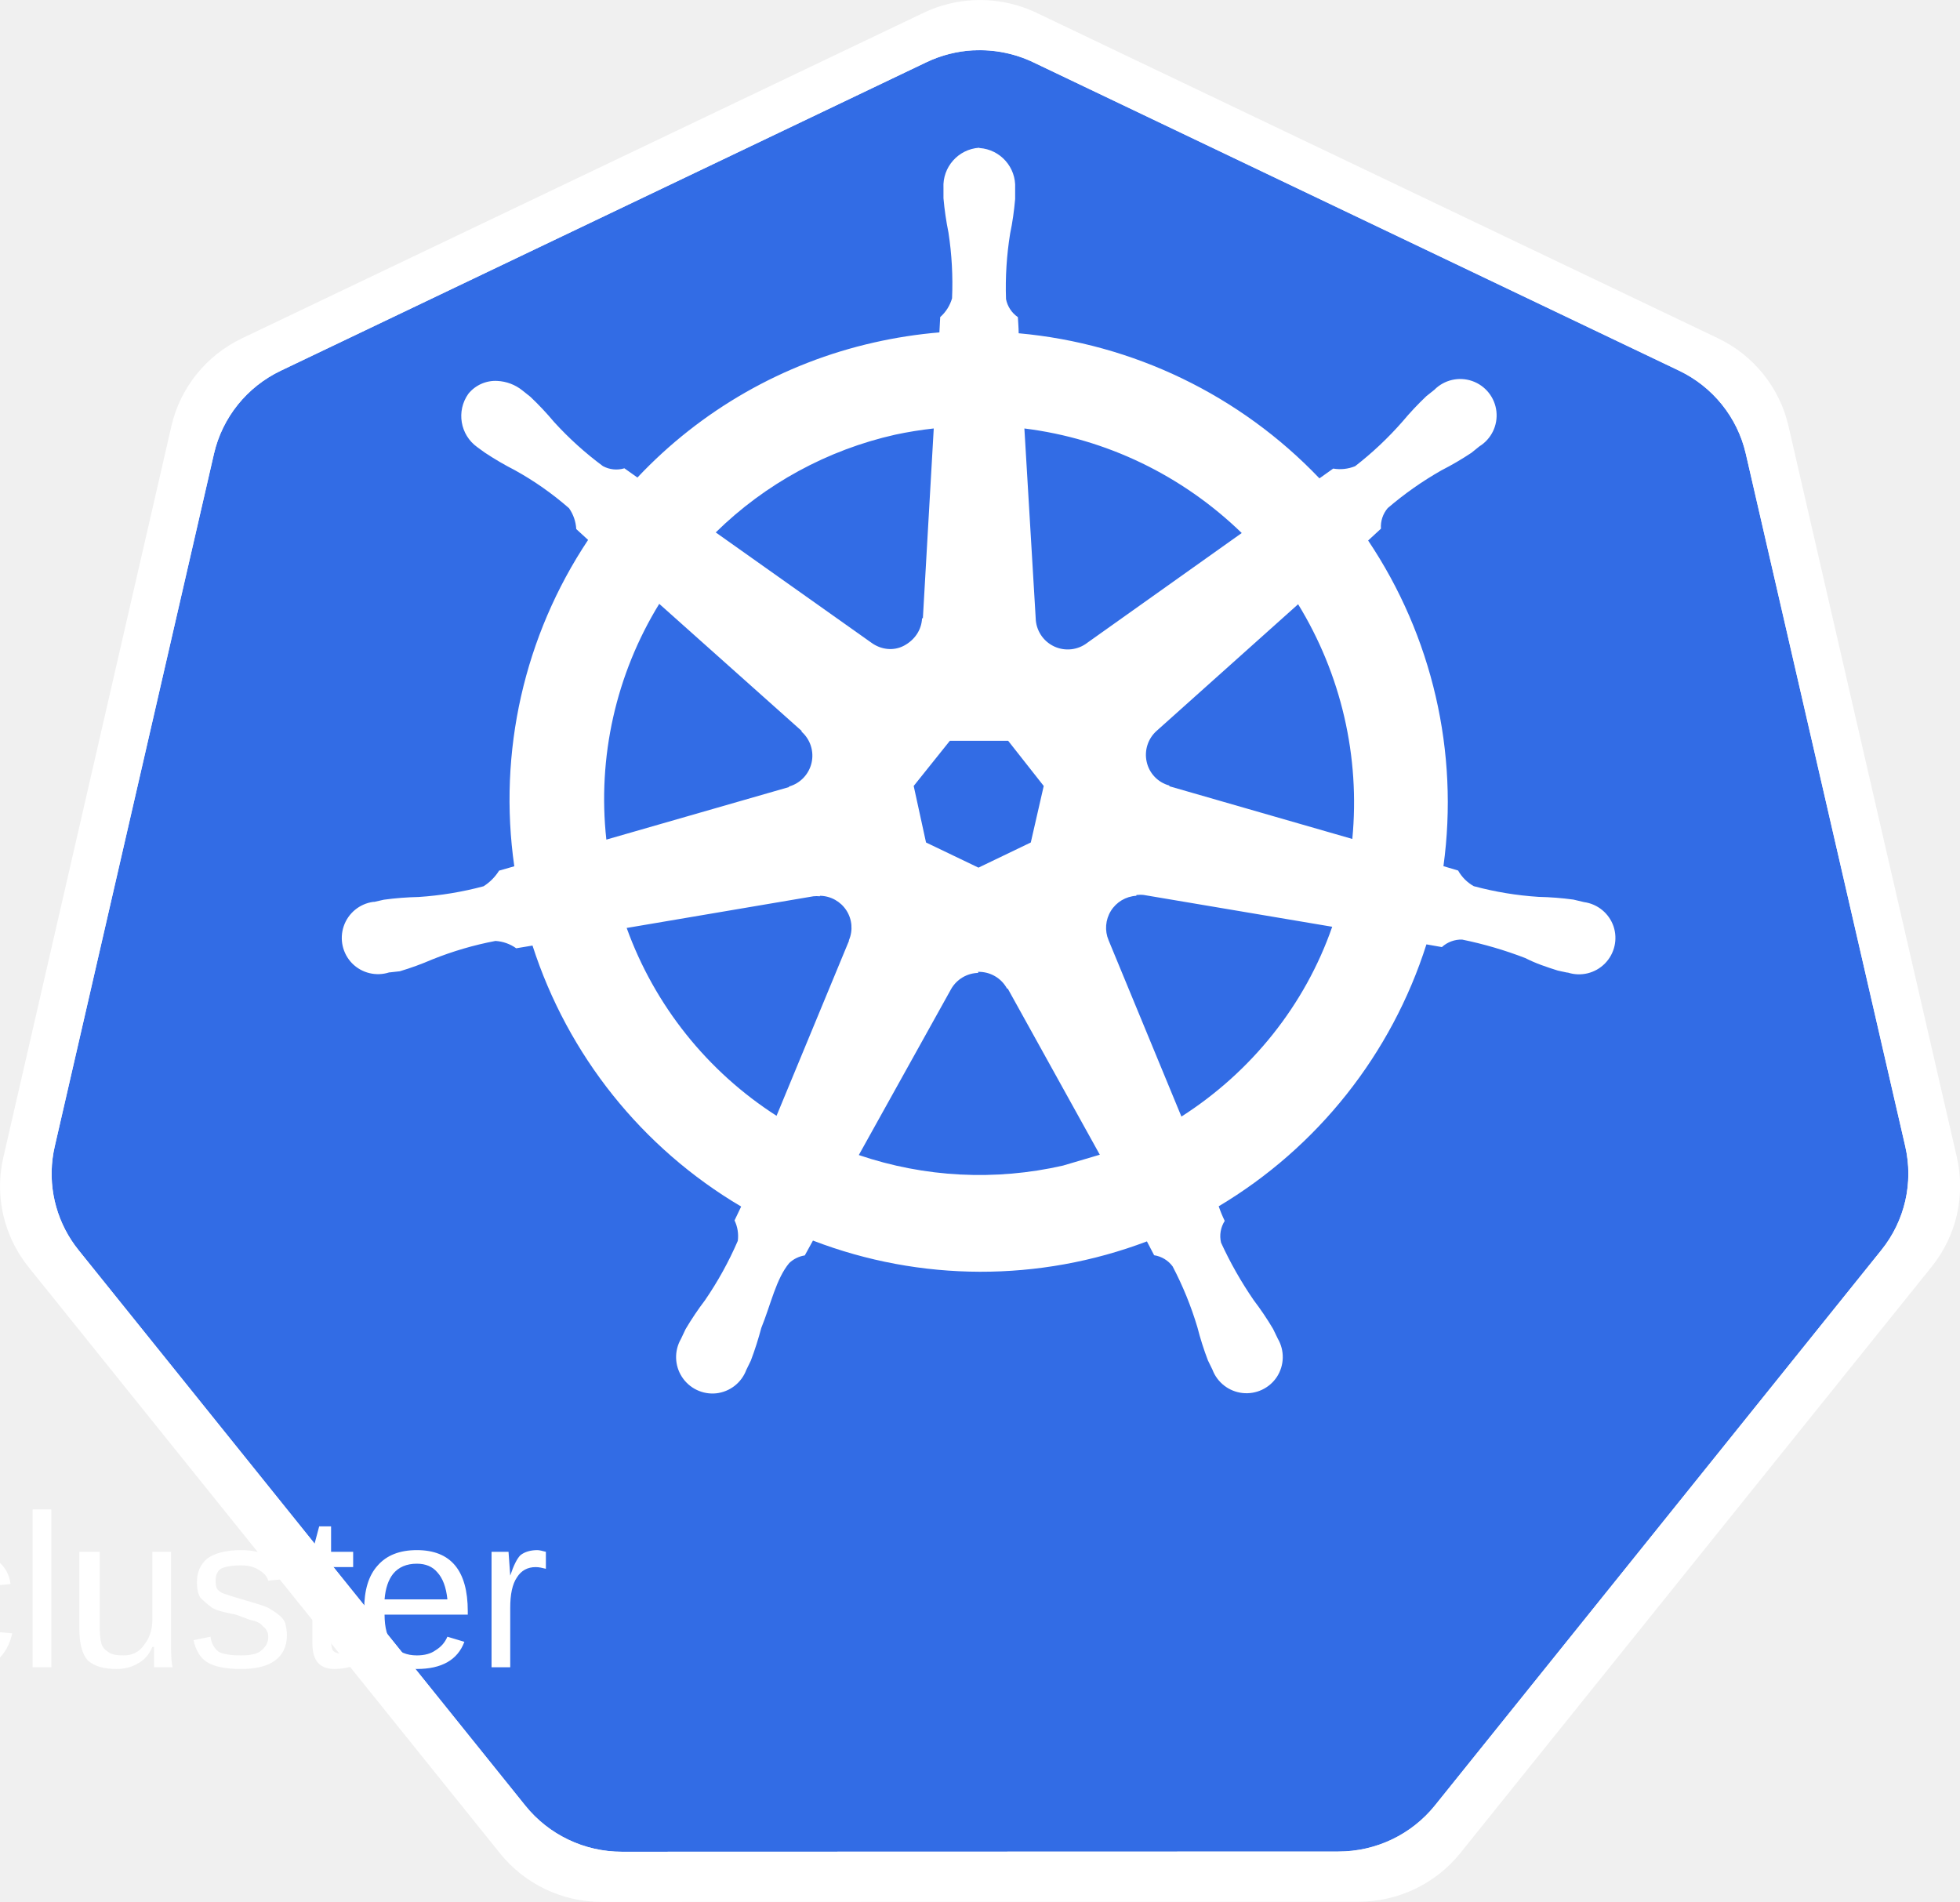
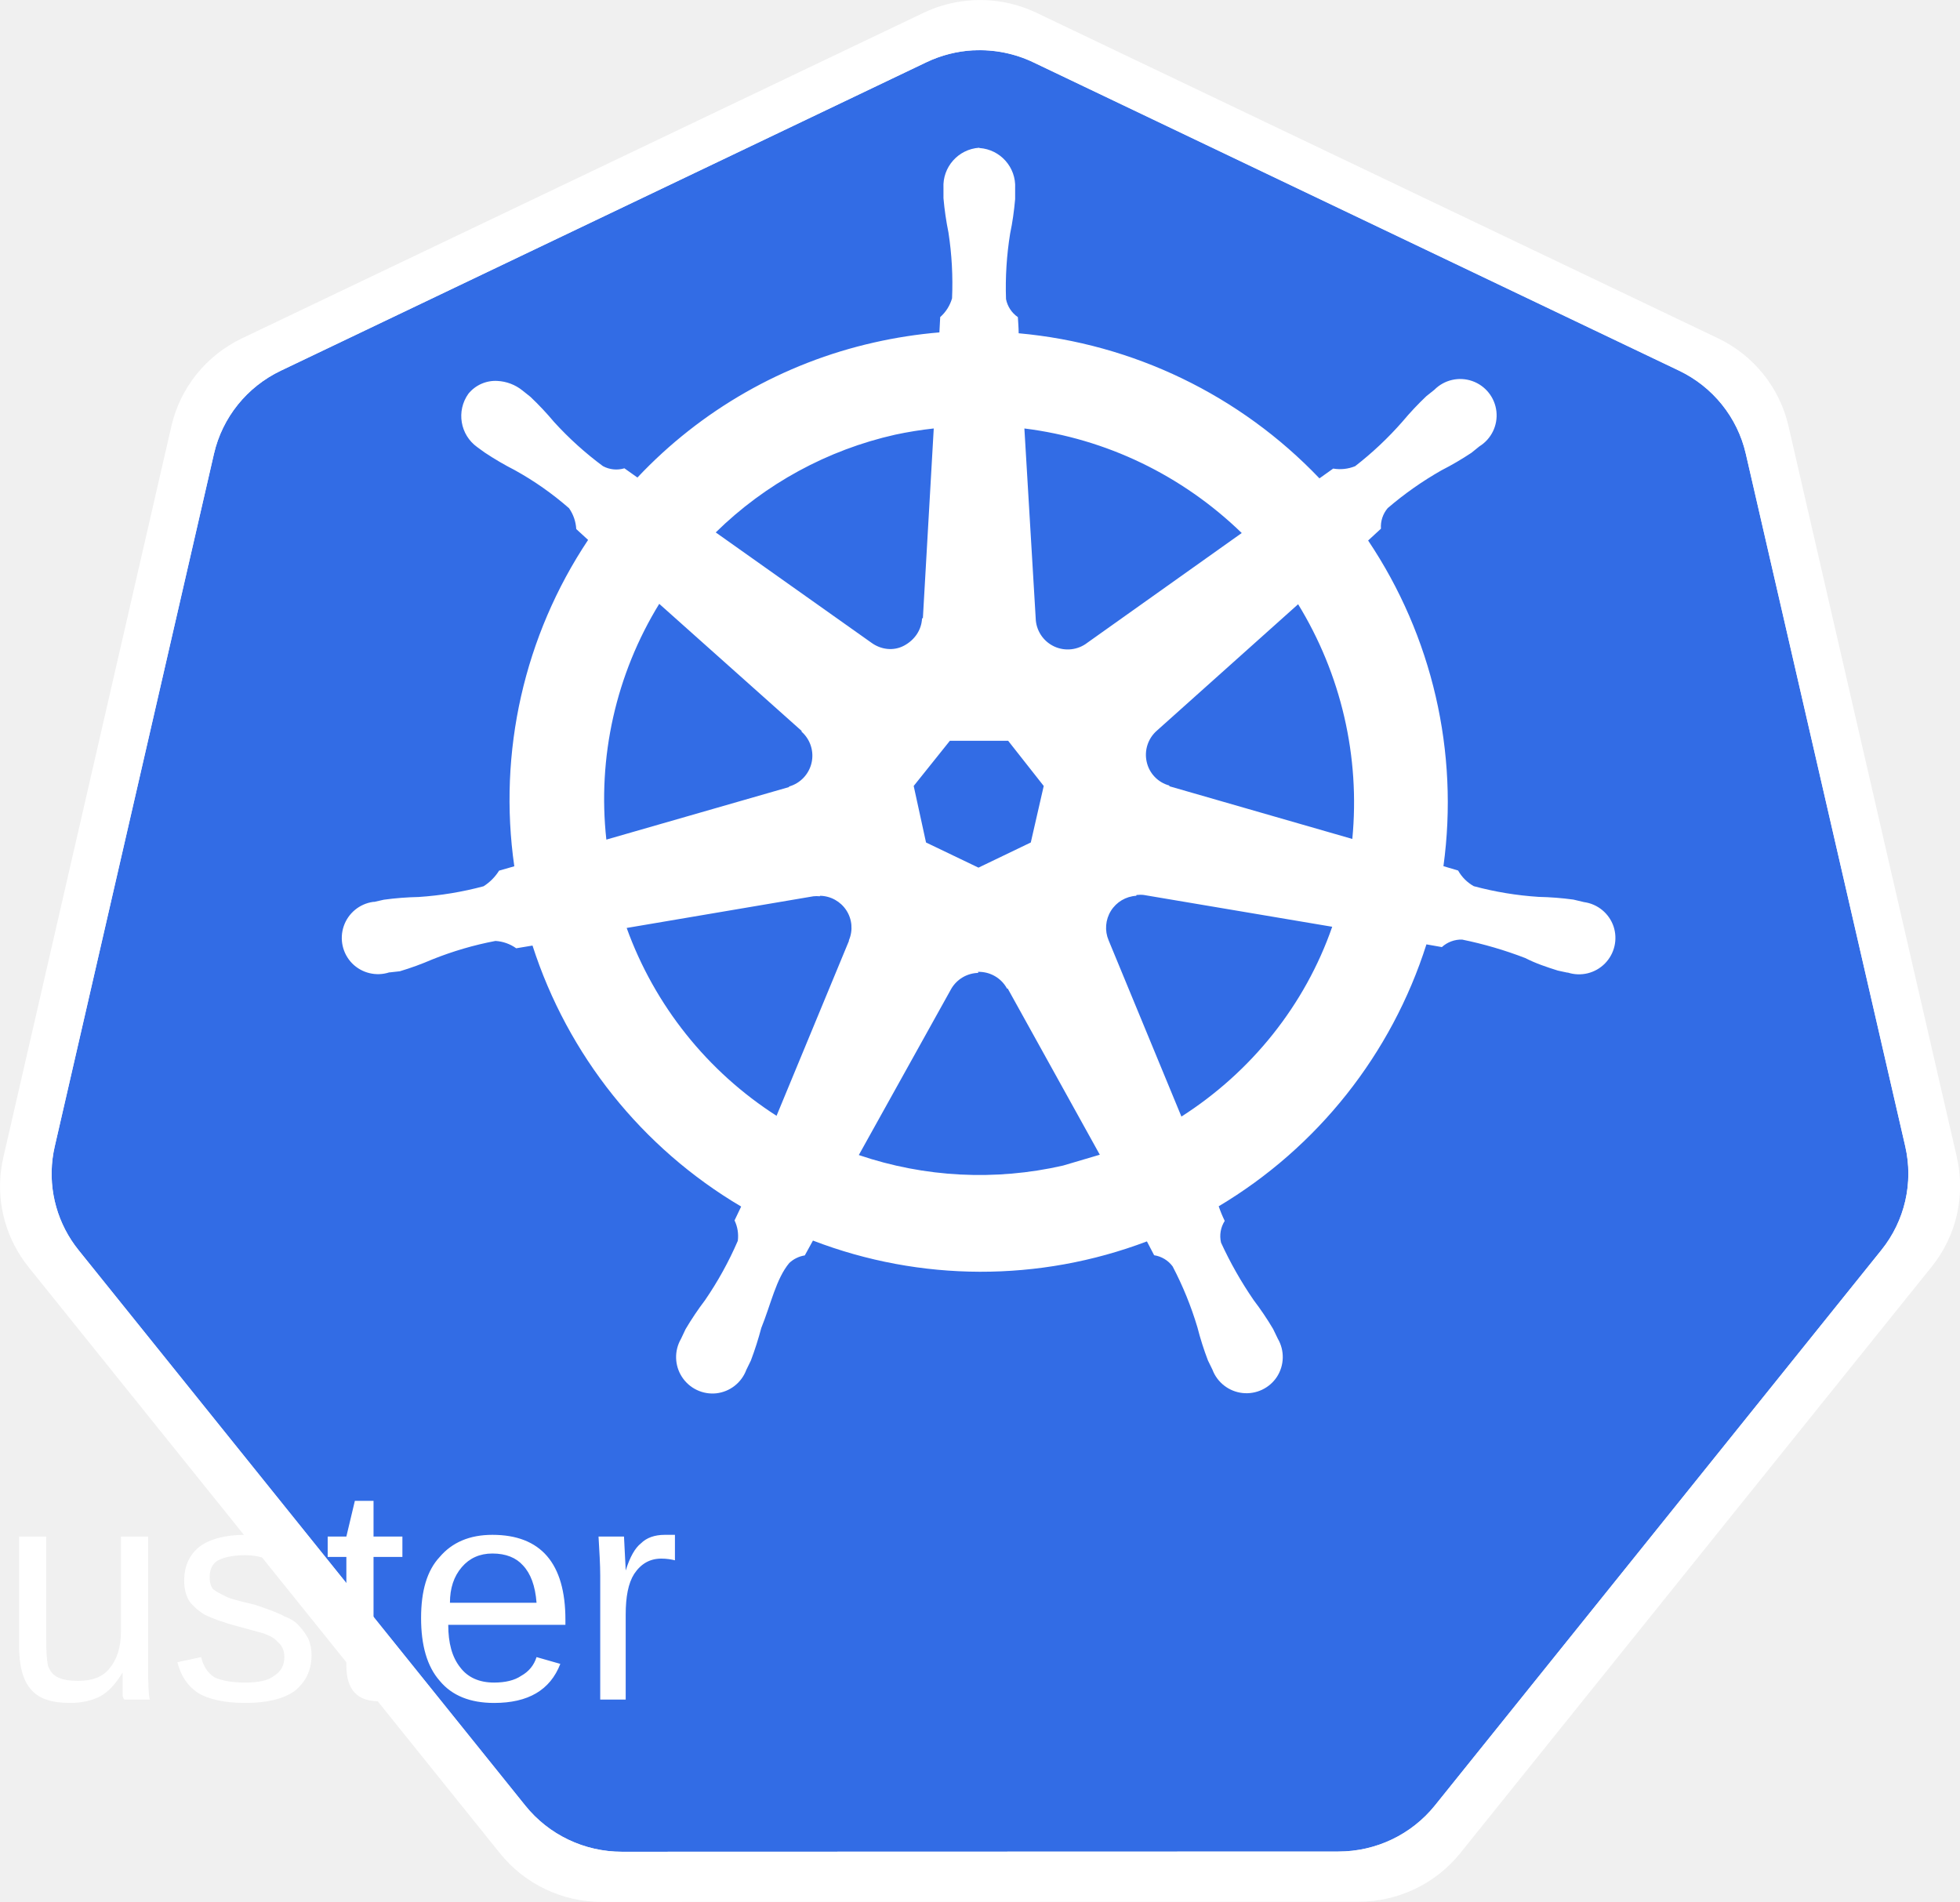
<svg xmlns="http://www.w3.org/2000/svg" width="18.035mm" height="17.5mm" viewBox="0 0 18.035 17.5" version="1.1" id="svg13826">
  <defs id="defs13820" />
  <g id="layer1" transform="translate(-0.9926264,-1.174181)">
    <g id="g70" transform="matrix(1.014889,0,0,1.014889,16.90215,-2.698726)">
      <path id="path3055" d="m -6.849,4.272 a 1.119,1.11 0 0 0 -0.429,0.109 l -5.852,2.796 a 1.119,1.11 0 0 0 -0.606,0.753 l -1.444,6.281 a 1.119,1.11 0 0 0 0.152,0.851 1.119,1.11 0 0 0 0.064,0.088 l 4.051,5.037 a 1.119,1.11 0 0 0 0.875,0.418 l 6.496,-0.002 a 1.119,1.11 0 0 0 0.875,-0.417 L 1.382,15.149 A 1.119,1.11 0 0 0 1.598,14.21 L 0.152,7.929 A 1.119,1.11 0 0 0 -0.453,7.176 L -6.307,4.381 A 1.119,1.11 0 0 0 -6.849,4.272 Z" style="fill:#326ce5;fill-opacity:1;stroke:none;stroke-width:0;stroke-miterlimit:4;stroke-dasharray:none;stroke-opacity:1" />
      <path id="path3054-2-9" d="M -6.852,3.818 A 1.181,1.172 0 0 0 -7.304,3.933 l -6.179,2.951 a 1.181,1.172 0 0 0 -0.639,0.795 l -1.524,6.631 a 1.181,1.172 0 0 0 0.16,0.899 1.181,1.172 0 0 0 0.067,0.093 l 4.276,5.317 a 1.181,1.172 0 0 0 0.924,0.441 l 6.858,-0.002 a 1.181,1.172 0 0 0 0.924,-0.44 l 4.275,-5.318 a 1.181,1.172 0 0 0 0.228,-0.991 L 0.539,7.678 A 1.181,1.172 0 0 0 -0.1,6.883 L -6.279,3.932 A 1.181,1.172 0 0 0 -6.852,3.818 Z m 0.003,0.455 a 1.119,1.11 0 0 1 0.543,0.109 l 5.853,2.795 A 1.119,1.11 0 0 1 0.152,7.929 L 1.598,14.21 a 1.119,1.11 0 0 1 -0.216,0.939 l -4.049,5.037 a 1.119,1.11 0 0 1 -0.875,0.417 l -6.496,0.002 a 1.119,1.11 0 0 1 -0.875,-0.418 l -4.051,-5.037 a 1.119,1.11 0 0 1 -0.064,-0.088 1.119,1.11 0 0 1 -0.152,-0.851 l 1.444,-6.281 a 1.119,1.11 0 0 1 0.606,-0.753 l 5.852,-2.796 a 1.119,1.11 0 0 1 0.429,-0.109 z" style="color:#000000;font-style:normal;font-variant:normal;font-weight:normal;font-stretch:normal;font-size:medium;line-height:normal;font-family:Sans;-inkscape-font-specification:Sans;text-indent:0;text-align:start;text-decoration:none;text-decoration-line:none;letter-spacing:normal;word-spacing:normal;text-transform:none;writing-mode:lr-tb;direction:ltr;baseline-shift:baseline;text-anchor:start;display:inline;overflow:visible;visibility:visible;fill:#ffffff;fill-opacity:1;fill-rule:nonzero;stroke:none;stroke-width:0;stroke-miterlimit:4;stroke-dasharray:none;marker:none;enable-background:accumulate" />
    </g>
    <text id="text2066" y="16.812" x="9.977" style="font-style:normal;font-weight:normal;font-size:10.583px;line-height:6.615px;font-family:Sans;letter-spacing:0px;word-spacing:0px;fill:#ffffff;fill-opacity:1;stroke:none;stroke-width:0.265px;stroke-linecap:butt;stroke-linejoin:miter;stroke-opacity:1" xml:space="preserve">
-       <tspan style="font-style:normal;font-variant:normal;font-weight:normal;font-stretch:normal;font-size:2px;font-family:Arial;-inkscape-font-specification:'Arial, Normal';text-align:center;writing-mode:lr-tb;text-anchor:middle;fill:#ffffff;fill-opacity:1;stroke-width:0.265px" y="16.512" x="9.977" id="tspan2064">cluster</tspan>
+       <tspan style="font-style:normal;font-variant:normal;font-weight:normal;font-stretch:normal;font-size:2.822px;font-family:Arial;-inkscape-font-specification:'Arial, Normal';text-align:center;writing-mode:lr-tb;text-anchor:middle;fill:#ffffff;fill-opacity:1;stroke-width:0.265px" y="16.812" x="9.977" id="tspan2064">cluster</tspan>
    </text>
    <g transform="translate(2,.5) scale(0.25)" fill-rule="nonzero">
      <path fill="#fff" d="M32.006 8.135a1.41 1.41 0 0 0-1.31 1.48v.376c.037.425.099.848.184 1.266.123.8.167 1.611.132 2.42a1.46 1.46 0 0 1-.436.69l-.03.564a17.44 17.44 0 0 0-2.406.372 17.13 17.13 0 0 0-8.708 4.97l-.48-.34c-.264.08-.548.05-.79-.08a12.44 12.44 0 0 1-1.794-1.62c-.273-.326-.565-.637-.874-.93l-.296-.236a1.6 1.6 0 0 0-.926-.35 1.28 1.28 0 0 0-1.062.472 1.41 1.41 0 0 0 .328 1.966l.276.2c.355.236.724.452 1.104.646.713.394 1.382.864 1.996 1.4a1.48 1.48 0 0 1 .266.768l.436.4A17.24 17.24 0 0 0 14.9 34.581l-.56.16a1.83 1.83 0 0 1-.572.576c-.781.209-1.581.341-2.388.394-.428.009-.856.042-1.28.1l-.354.08h-.04a1.34 1.34 0 0 0-.774 2.264 1.34 1.34 0 0 0 1.368.33h.026l.36-.04a10.69 10.69 0 0 0 1.196-.436c.75-.3 1.528-.53 2.324-.68a1.46 1.46 0 0 1 .764.27l.6-.1c1.3 4.034 4.032 7.452 7.68 9.606l-.244.51c.112.234.154.494.12.752-.33.764-.734 1.496-1.206 2.184a11.16 11.16 0 0 0-.716 1.066l-.17.36a1.34 1.34 0 0 0 1.3 2.002 1.34 1.34 0 0 0 1.106-.864l.166-.34c.152-.4.28-.808.384-1.2.354-.874.546-1.812 1.03-2.392a1.08 1.08 0 0 1 .572-.28l.3-.546a17.24 17.24 0 0 0 12.292.03l.266.51a1.04 1.04 0 0 1 .68.41 12.59 12.59 0 0 1 .912 2.24c.106.415.235.822.388 1.222l.166.34a1.34 1.34 0 0 0 2.374.262 1.34 1.34 0 0 0 .032-1.402l-.174-.36c-.218-.367-.457-.722-.716-1.062a14.17 14.17 0 0 1-1.2-2.114 1.04 1.04 0 0 1 .136-.8c-.085-.174-.159-.354-.222-.538a17.35 17.35 0 0 0 7.646-9.64l.568.1a1.06 1.06 0 0 1 .746-.276 14.54 14.54 0 0 1 2.324.68c.39.2.79.332 1.196.46.096.026.236.048.344.074h.026a1.34 1.34 0 0 0 1.682-1.702 1.34 1.34 0 0 0-1.088-.892l-.388-.092c-.424-.058-.852-.091-1.28-.1a12.2 12.2 0 0 1-2.388-.394 1.5 1.5 0 0 1-.576-.576l-.54-.16a17.3 17.3 0 0 0-2.772-11.986l.472-.436c-.02-.274.07-.546.248-.756a12.57 12.57 0 0 1 1.98-1.392 11.13 11.13 0 0 0 1.104-.646l.292-.236a1.34 1.34 0 0 0-.265-2.404 1.34 1.34 0 0 0-1.393.322l-.296.236a11.15 11.15 0 0 0-.874.93c-.528.604-1.112 1.154-1.746 1.646a1.48 1.48 0 0 1-.808.088l-.506.36c-2.92-3.06-6.854-4.96-11.07-5.34 0-.2-.026-.5-.03-.594a1.05 1.05 0 0 1-.436-.664c-.028-.808.023-1.616.152-2.414.086-.4.146-.84.184-1.266v-.4a1.41 1.41 0 0 0-1.31-1.48zm-1.668 10.332l-.4 6.986h-.03c-.02.432-.274.8-.664 1.008s-.852.146-1.2-.108l-5.73-4.06a13.72 13.72 0 0 1 6.606-3.598c.468-.1.94-.176 1.414-.228zm3.336 0c3.01.374 5.812 1.726 8 3.848l-5.676 4.034a1.18 1.18 0 0 1-1.908-.904zm-13.44 6.454l5.24 4.676v.03a1.18 1.18 0 0 1-.462 2.018v.02l-6.724 1.934a13.72 13.72 0 0 1 1.948-8.68zm23.506 0a13.96 13.96 0 0 1 2.004 8.654l-6.734-1.94v-.026a1.16 1.16 0 0 1-.834-.87 1.18 1.18 0 0 1 .372-1.148l5.2-4.654zm-12.808 5.04h2.144l1.31 1.664-.476 2.08-1.926.926-1.93-.926-.454-2.08zm6.868 5.676c.09-.01.2-.01.27 0l6.934 1.17c-1 2.88-2.974 5.34-5.55 6.986l-2.68-6.488a1.18 1.18 0 0 1 1.018-1.638zm-11.646.03a1.18 1.18 0 0 1 .968.536 1.17 1.17 0 0 1 .094 1.1v.026l-2.664 6.436a13.76 13.76 0 0 1-5.516-6.914l6.874-1.166c.077-.008.155-.008.232 0zm5.808 2.8a1.18 1.18 0 0 1 1.074.616h.026l3.388 6.114-1.354.4a13.79 13.79 0 0 1-7.516-.388l3.4-6.114a1.18 1.18 0 0 1 1-.59z" />
    </g>
  </g>
</svg>
